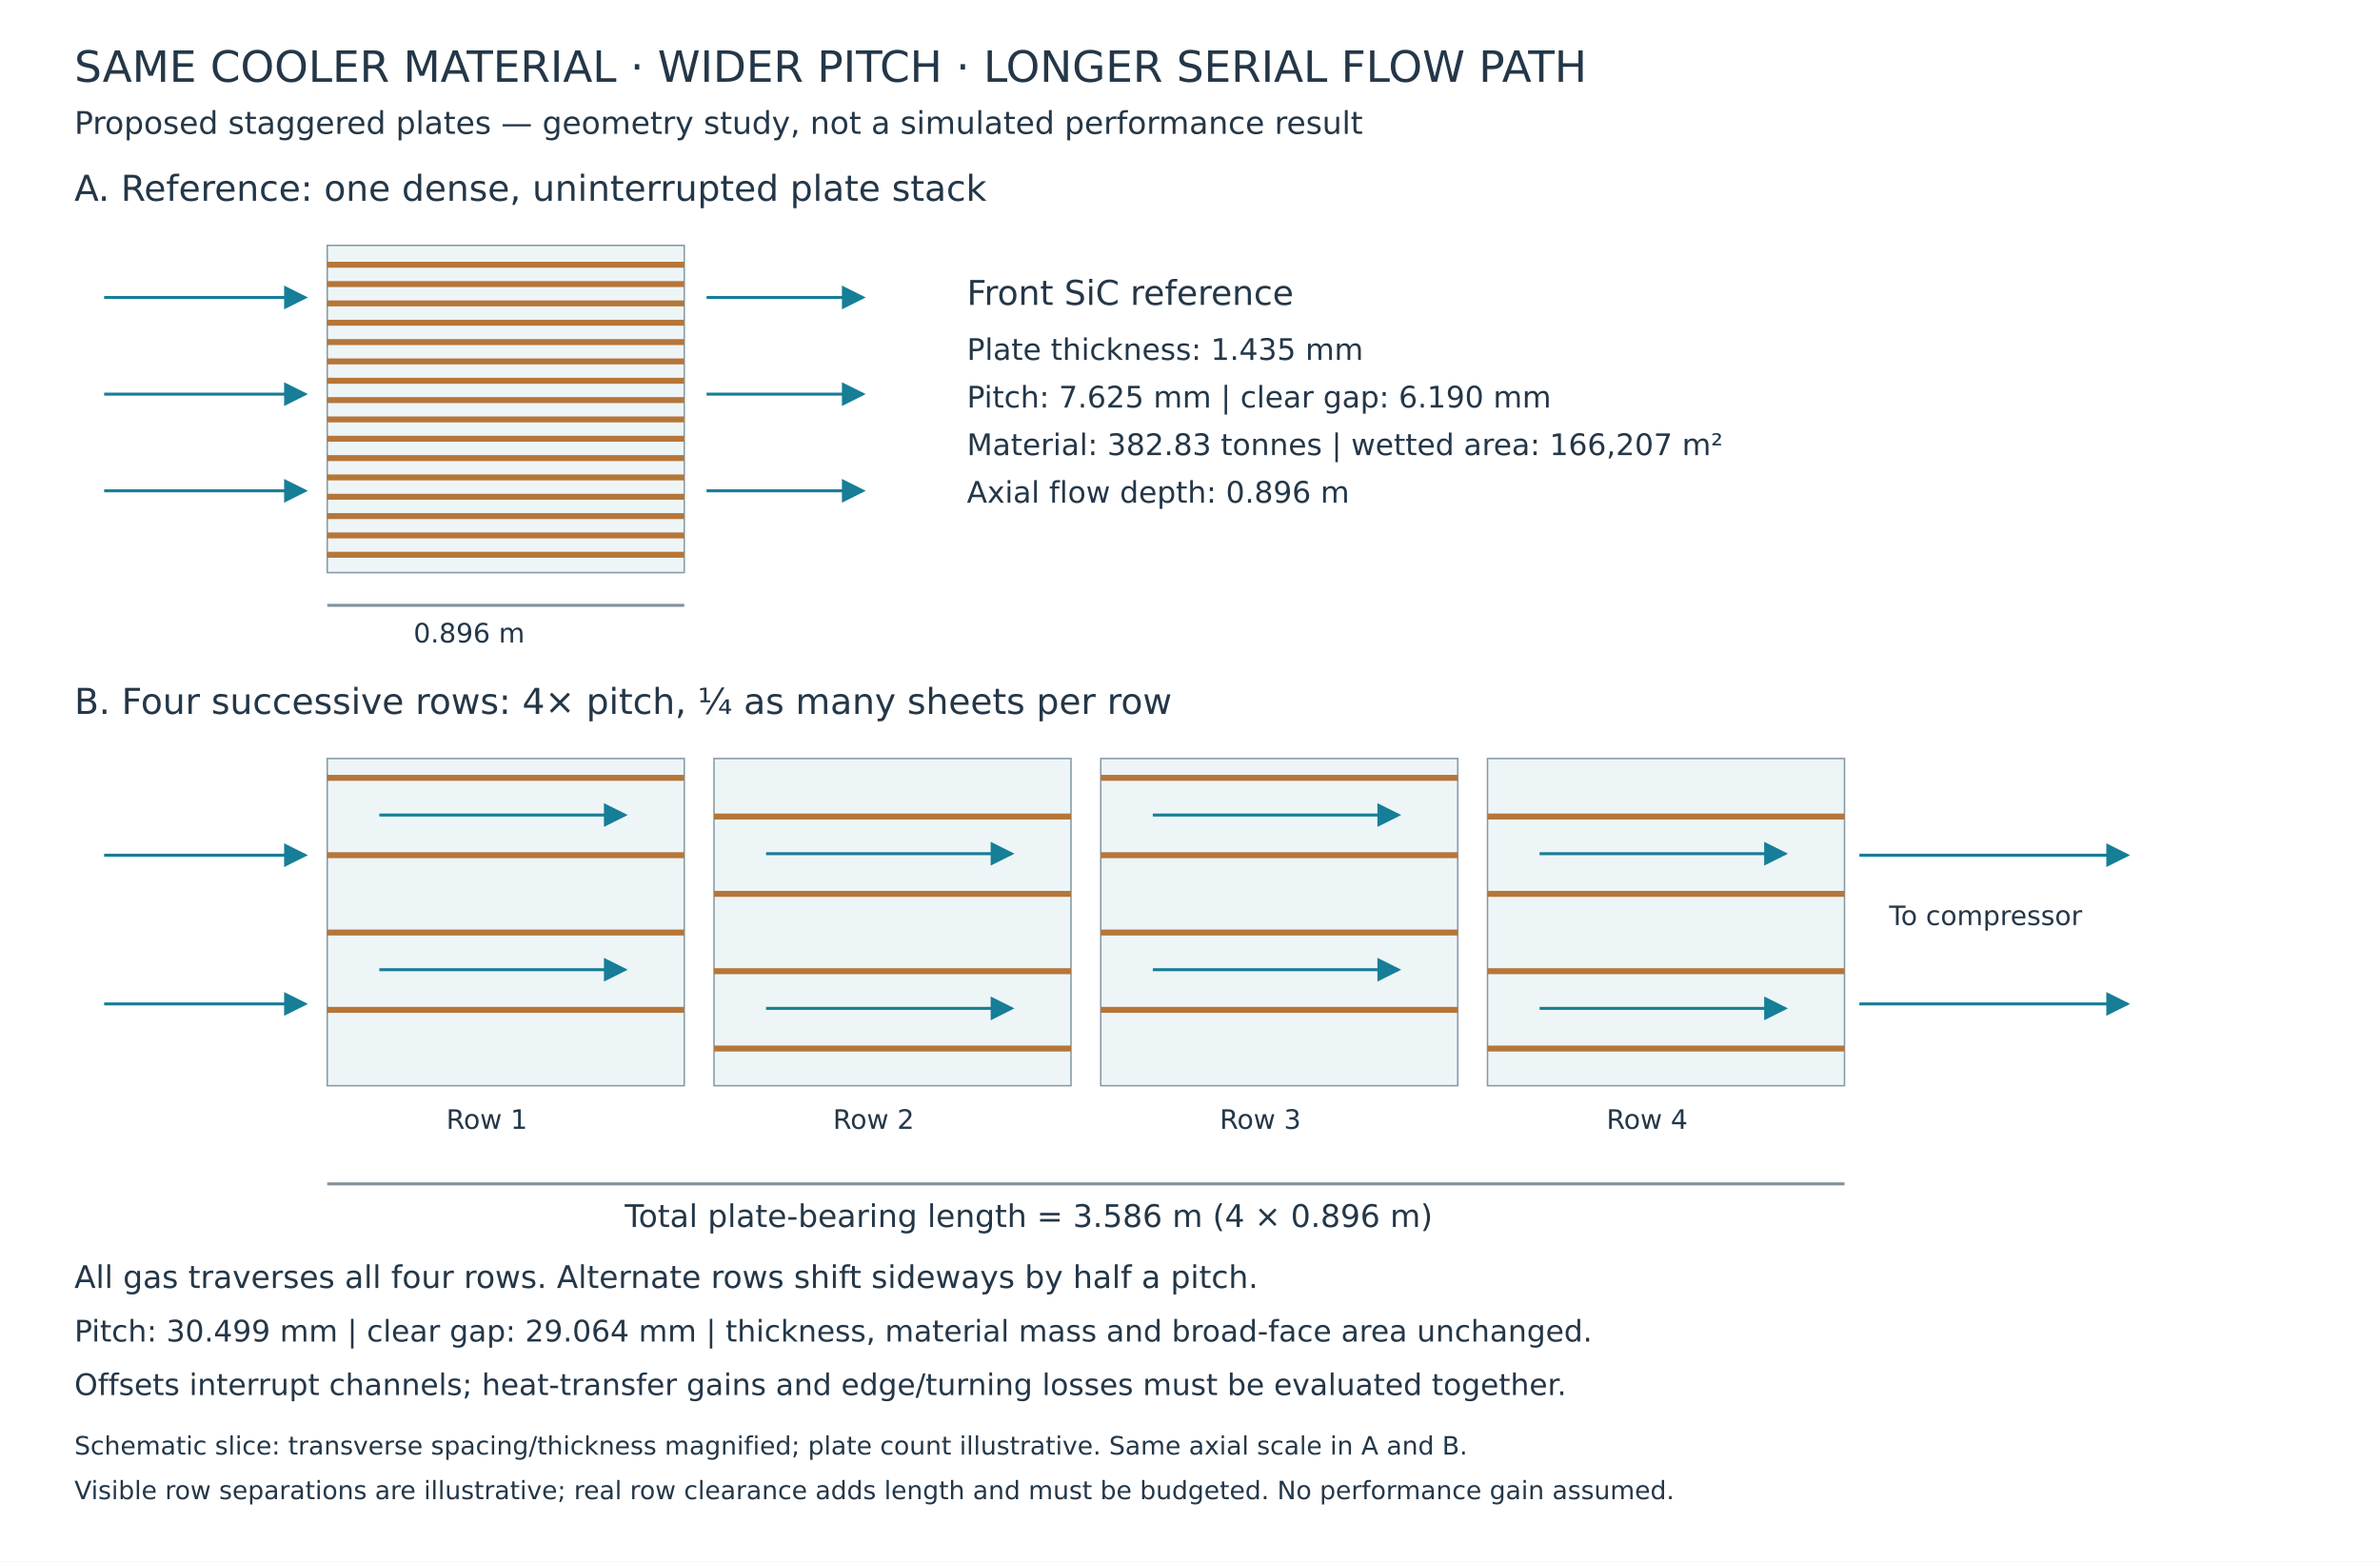
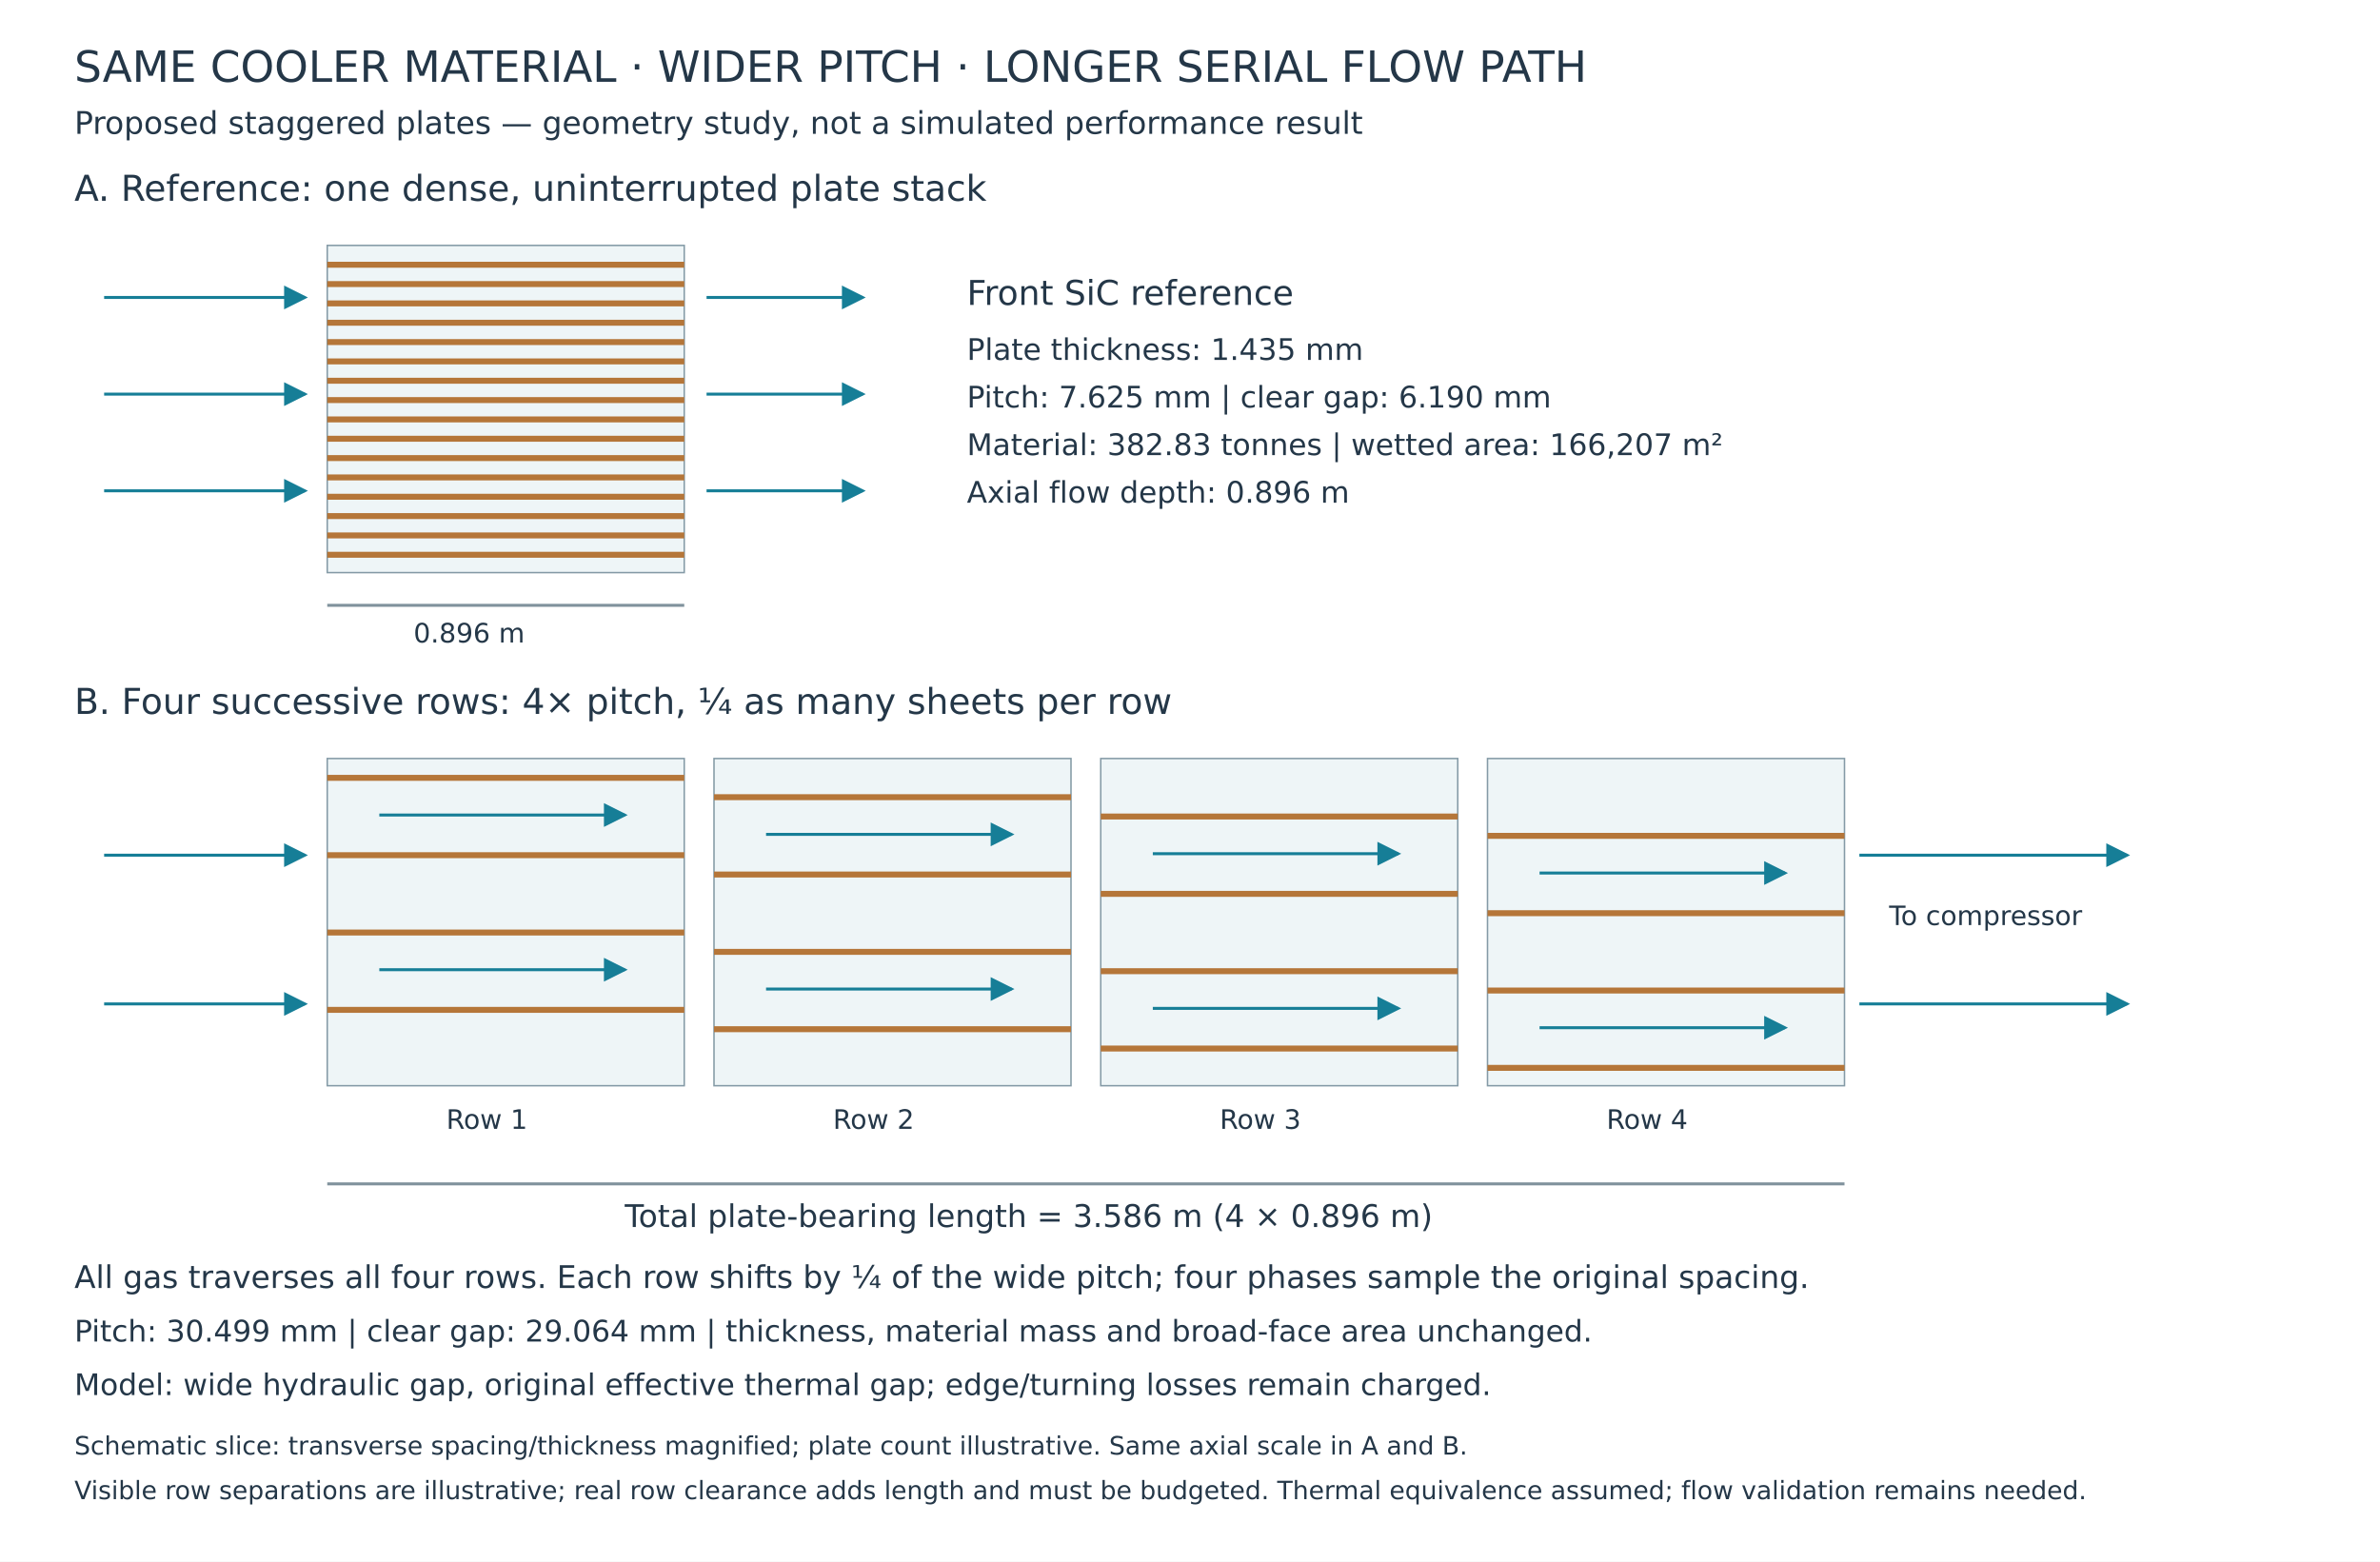
<svg xmlns="http://www.w3.org/2000/svg" width="1600" height="1050" viewBox="0 0 1600 1050" role="img" aria-labelledby="title desc">
  <defs>
    <marker id="a" markerWidth="8" markerHeight="8" refX="7" refY="4" orient="auto">
      <path d="M0 0L8 4L0 8Z" fill="#167e97" />
    </marker>
  </defs>
  <rect width="1600" height="1050" fill="white" />
  <style>text{font-family:DejaVu Sans,sans-serif;fill:#243748}</style>
  <text x="50" y="55" font-size="29">SAME COOLER MATERIAL · WIDER PITCH · LONGER SERIAL FLOW PATH</text>
  <text x="50" y="90" font-size="21">Proposed staggered plates — geometry study, not a simulated performance result</text>
  <text x="50" y="135" font-size="24">A. Reference: one dense, uninterrupted plate stack</text>
  <rect x="220" y="165" width="240" height="220" fill="#eef5f7" stroke="#849aa6" />
  <rect x="220" y="176" width="240" height="4" fill="#b57639" stroke="none" />
  <rect x="220" y="189" width="240" height="4" fill="#b57639" stroke="none" />
  <rect x="220" y="202" width="240" height="4" fill="#b57639" stroke="none" />
  <rect x="220" y="215" width="240" height="4" fill="#b57639" stroke="none" />
  <rect x="220" y="228" width="240" height="4" fill="#b57639" stroke="none" />
  <rect x="220" y="241" width="240" height="4" fill="#b57639" stroke="none" />
  <rect x="220" y="254" width="240" height="4" fill="#b57639" stroke="none" />
  <rect x="220" y="267" width="240" height="4" fill="#b57639" stroke="none" />
  <rect x="220" y="280" width="240" height="4" fill="#b57639" stroke="none" />
  <rect x="220" y="293" width="240" height="4" fill="#b57639" stroke="none" />
  <rect x="220" y="306" width="240" height="4" fill="#b57639" stroke="none" />
  <rect x="220" y="319" width="240" height="4" fill="#b57639" stroke="none" />
  <rect x="220" y="332" width="240" height="4" fill="#b57639" stroke="none" />
  <rect x="220" y="345" width="240" height="4" fill="#b57639" stroke="none" />
  <rect x="220" y="358" width="240" height="4" fill="#b57639" stroke="none" />
  <rect x="220" y="371" width="240" height="4" fill="#b57639" stroke="none" />
  <line x1="70" y1="200" x2="205" y2="200" stroke="#167e97" stroke-width="2" stroke-dasharray="" marker-end="url(#a)" />
  <line x1="475" y1="200" x2="580" y2="200" stroke="#167e97" stroke-width="2" stroke-dasharray="" marker-end="url(#a)" />
  <line x1="70" y1="265" x2="205" y2="265" stroke="#167e97" stroke-width="2" stroke-dasharray="" marker-end="url(#a)" />
  <line x1="475" y1="265" x2="580" y2="265" stroke="#167e97" stroke-width="2" stroke-dasharray="" marker-end="url(#a)" />
  <line x1="70" y1="330" x2="205" y2="330" stroke="#167e97" stroke-width="2" stroke-dasharray="" marker-end="url(#a)" />
  <line x1="475" y1="330" x2="580" y2="330" stroke="#167e97" stroke-width="2" stroke-dasharray="" marker-end="url(#a)" />
  <text x="650" y="205" font-size="23">Front SiC reference</text>
  <text x="650" y="242" font-size="20">Plate thickness: 1.435 mm</text>
  <text x="650" y="274" font-size="20">Pitch: 7.625 mm  |  clear gap: 6.190 mm</text>
  <text x="650" y="306" font-size="20">Material: 382.83 tonnes  |  wetted area: 166,207 m²</text>
  <text x="650" y="338" font-size="20">Axial flow depth: 0.896 m</text>
  <line x1="220" y1="407" x2="460" y2="407" stroke="#80929c" stroke-width="2" stroke-dasharray="" />
  <text x="278" y="432" font-size="18">0.896 m</text>
  <text x="50" y="480" font-size="24">B. Four successive rows: 4× pitch, ¼ as many sheets per row</text>
  <rect x="220" y="510" width="240" height="220" fill="#eef5f7" stroke="#849aa6" />
  <rect x="220" y="521" width="240" height="4" fill="#b57639" stroke="none" />
  <rect x="220" y="573" width="240" height="4" fill="#b57639" stroke="none" />
  <rect x="220" y="625" width="240" height="4" fill="#b57639" stroke="none" />
  <rect x="220" y="677" width="240" height="4" fill="#b57639" stroke="none" />
  <text x="300" y="759" font-size="18">Row 1</text>
  <line x1="255" y1="548" x2="420" y2="548" stroke="#167e97" stroke-width="2" stroke-dasharray="" marker-end="url(#a)" />
  <line x1="255" y1="652" x2="420" y2="652" stroke="#167e97" stroke-width="2" stroke-dasharray="" marker-end="url(#a)" />
  <rect x="480" y="510" width="240" height="220" fill="#eef5f7" stroke="#849aa6" />
-   <rect x="480" y="547" width="240" height="4" fill="#b57639" stroke="none" />
-   <rect x="480" y="599" width="240" height="4" fill="#b57639" stroke="none" />
-   <rect x="480" y="651" width="240" height="4" fill="#b57639" stroke="none" />
-   <rect x="480" y="703" width="240" height="4" fill="#b57639" stroke="none" />
+   <rect x="480" y="534" width="240" height="4" fill="#b57639" stroke="none" />
+   <rect x="480" y="586" width="240" height="4" fill="#b57639" stroke="none" />
+   <rect x="480" y="638" width="240" height="4" fill="#b57639" stroke="none" />
+   <rect x="480" y="690" width="240" height="4" fill="#b57639" stroke="none" />
  <text x="560" y="759" font-size="18">Row 2</text>
-   <line x1="515" y1="574" x2="680" y2="574" stroke="#167e97" stroke-width="2" stroke-dasharray="" marker-end="url(#a)" />
-   <line x1="515" y1="678" x2="680" y2="678" stroke="#167e97" stroke-width="2" stroke-dasharray="" marker-end="url(#a)" />
+   <line x1="515" y1="561" x2="680" y2="561" stroke="#167e97" stroke-width="2" stroke-dasharray="" marker-end="url(#a)" />
+   <line x1="515" y1="665" x2="680" y2="665" stroke="#167e97" stroke-width="2" stroke-dasharray="" marker-end="url(#a)" />
  <rect x="740" y="510" width="240" height="220" fill="#eef5f7" stroke="#849aa6" />
-   <rect x="740" y="521" width="240" height="4" fill="#b57639" stroke="none" />
-   <rect x="740" y="573" width="240" height="4" fill="#b57639" stroke="none" />
-   <rect x="740" y="625" width="240" height="4" fill="#b57639" stroke="none" />
-   <rect x="740" y="677" width="240" height="4" fill="#b57639" stroke="none" />
+   <rect x="740" y="547" width="240" height="4" fill="#b57639" stroke="none" />
+   <rect x="740" y="599" width="240" height="4" fill="#b57639" stroke="none" />
+   <rect x="740" y="651" width="240" height="4" fill="#b57639" stroke="none" />
+   <rect x="740" y="703" width="240" height="4" fill="#b57639" stroke="none" />
  <text x="820" y="759" font-size="18">Row 3</text>
-   <line x1="775" y1="548" x2="940" y2="548" stroke="#167e97" stroke-width="2" stroke-dasharray="" marker-end="url(#a)" />
-   <line x1="775" y1="652" x2="940" y2="652" stroke="#167e97" stroke-width="2" stroke-dasharray="" marker-end="url(#a)" />
+   <line x1="775" y1="574" x2="940" y2="574" stroke="#167e97" stroke-width="2" stroke-dasharray="" marker-end="url(#a)" />
+   <line x1="775" y1="678" x2="940" y2="678" stroke="#167e97" stroke-width="2" stroke-dasharray="" marker-end="url(#a)" />
  <rect x="1000" y="510" width="240" height="220" fill="#eef5f7" stroke="#849aa6" />
-   <rect x="1000" y="547" width="240" height="4" fill="#b57639" stroke="none" />
-   <rect x="1000" y="599" width="240" height="4" fill="#b57639" stroke="none" />
-   <rect x="1000" y="651" width="240" height="4" fill="#b57639" stroke="none" />
-   <rect x="1000" y="703" width="240" height="4" fill="#b57639" stroke="none" />
+   <rect x="1000" y="560" width="240" height="4" fill="#b57639" stroke="none" />
+   <rect x="1000" y="612" width="240" height="4" fill="#b57639" stroke="none" />
+   <rect x="1000" y="664" width="240" height="4" fill="#b57639" stroke="none" />
+   <rect x="1000" y="716" width="240" height="4" fill="#b57639" stroke="none" />
  <text x="1080" y="759" font-size="18">Row 4</text>
-   <line x1="1035" y1="574" x2="1200" y2="574" stroke="#167e97" stroke-width="2" stroke-dasharray="" marker-end="url(#a)" />
-   <line x1="1035" y1="678" x2="1200" y2="678" stroke="#167e97" stroke-width="2" stroke-dasharray="" marker-end="url(#a)" />
+   <line x1="1035" y1="587" x2="1200" y2="587" stroke="#167e97" stroke-width="2" stroke-dasharray="" marker-end="url(#a)" />
+   <line x1="1035" y1="691" x2="1200" y2="691" stroke="#167e97" stroke-width="2" stroke-dasharray="" marker-end="url(#a)" />
  <line x1="70" y1="575" x2="205" y2="575" stroke="#167e97" stroke-width="2" stroke-dasharray="" marker-end="url(#a)" />
  <line x1="1250" y1="575" x2="1430" y2="575" stroke="#167e97" stroke-width="2" stroke-dasharray="" marker-end="url(#a)" />
  <line x1="70" y1="675" x2="205" y2="675" stroke="#167e97" stroke-width="2" stroke-dasharray="" marker-end="url(#a)" />
  <line x1="1250" y1="675" x2="1430" y2="675" stroke="#167e97" stroke-width="2" stroke-dasharray="" marker-end="url(#a)" />
  <text x="1270" y="622" font-size="18">To compressor</text>
  <line x1="220" y1="796" x2="1240" y2="796" stroke="#80929c" stroke-width="2" stroke-dasharray="" />
  <text x="420" y="825" font-size="21">Total plate-bearing length = 3.586 m (4 × 0.896 m)</text>
-   <text x="50" y="866" font-size="21">All gas traverses all four rows. Alternate rows shift sideways by half a pitch.</text>
+   <text x="50" y="866" font-size="21">All gas traverses all four rows. Each row shifts by ¼ of the wide pitch; four phases sample the original spacing.</text>
  <text x="50" y="902" font-size="20">Pitch: 30.499 mm  |  clear gap: 29.064 mm  |  thickness, material mass and broad-face area unchanged.</text>
-   <text x="50" y="938" font-size="20">Offsets interrupt channels; heat-transfer gains and edge/turning losses must be evaluated together.</text>
+   <text x="50" y="938" font-size="20">Model: wide hydraulic gap, original effective thermal gap; edge/turning losses remain charged.</text>
  <text x="50" y="978" font-size="17">Schematic slice: transverse spacing/thickness magnified; plate count illustrative. Same axial scale in A and B.</text>
-   <text x="50" y="1008" font-size="17">Visible row separations are illustrative; real row clearance adds length and must be budgeted. No performance gain assumed.</text>
+   <text x="50" y="1008" font-size="17">Visible row separations are illustrative; real row clearance adds length and must be budgeted. Thermal equivalence assumed; flow validation remains needed.</text>
</svg>
